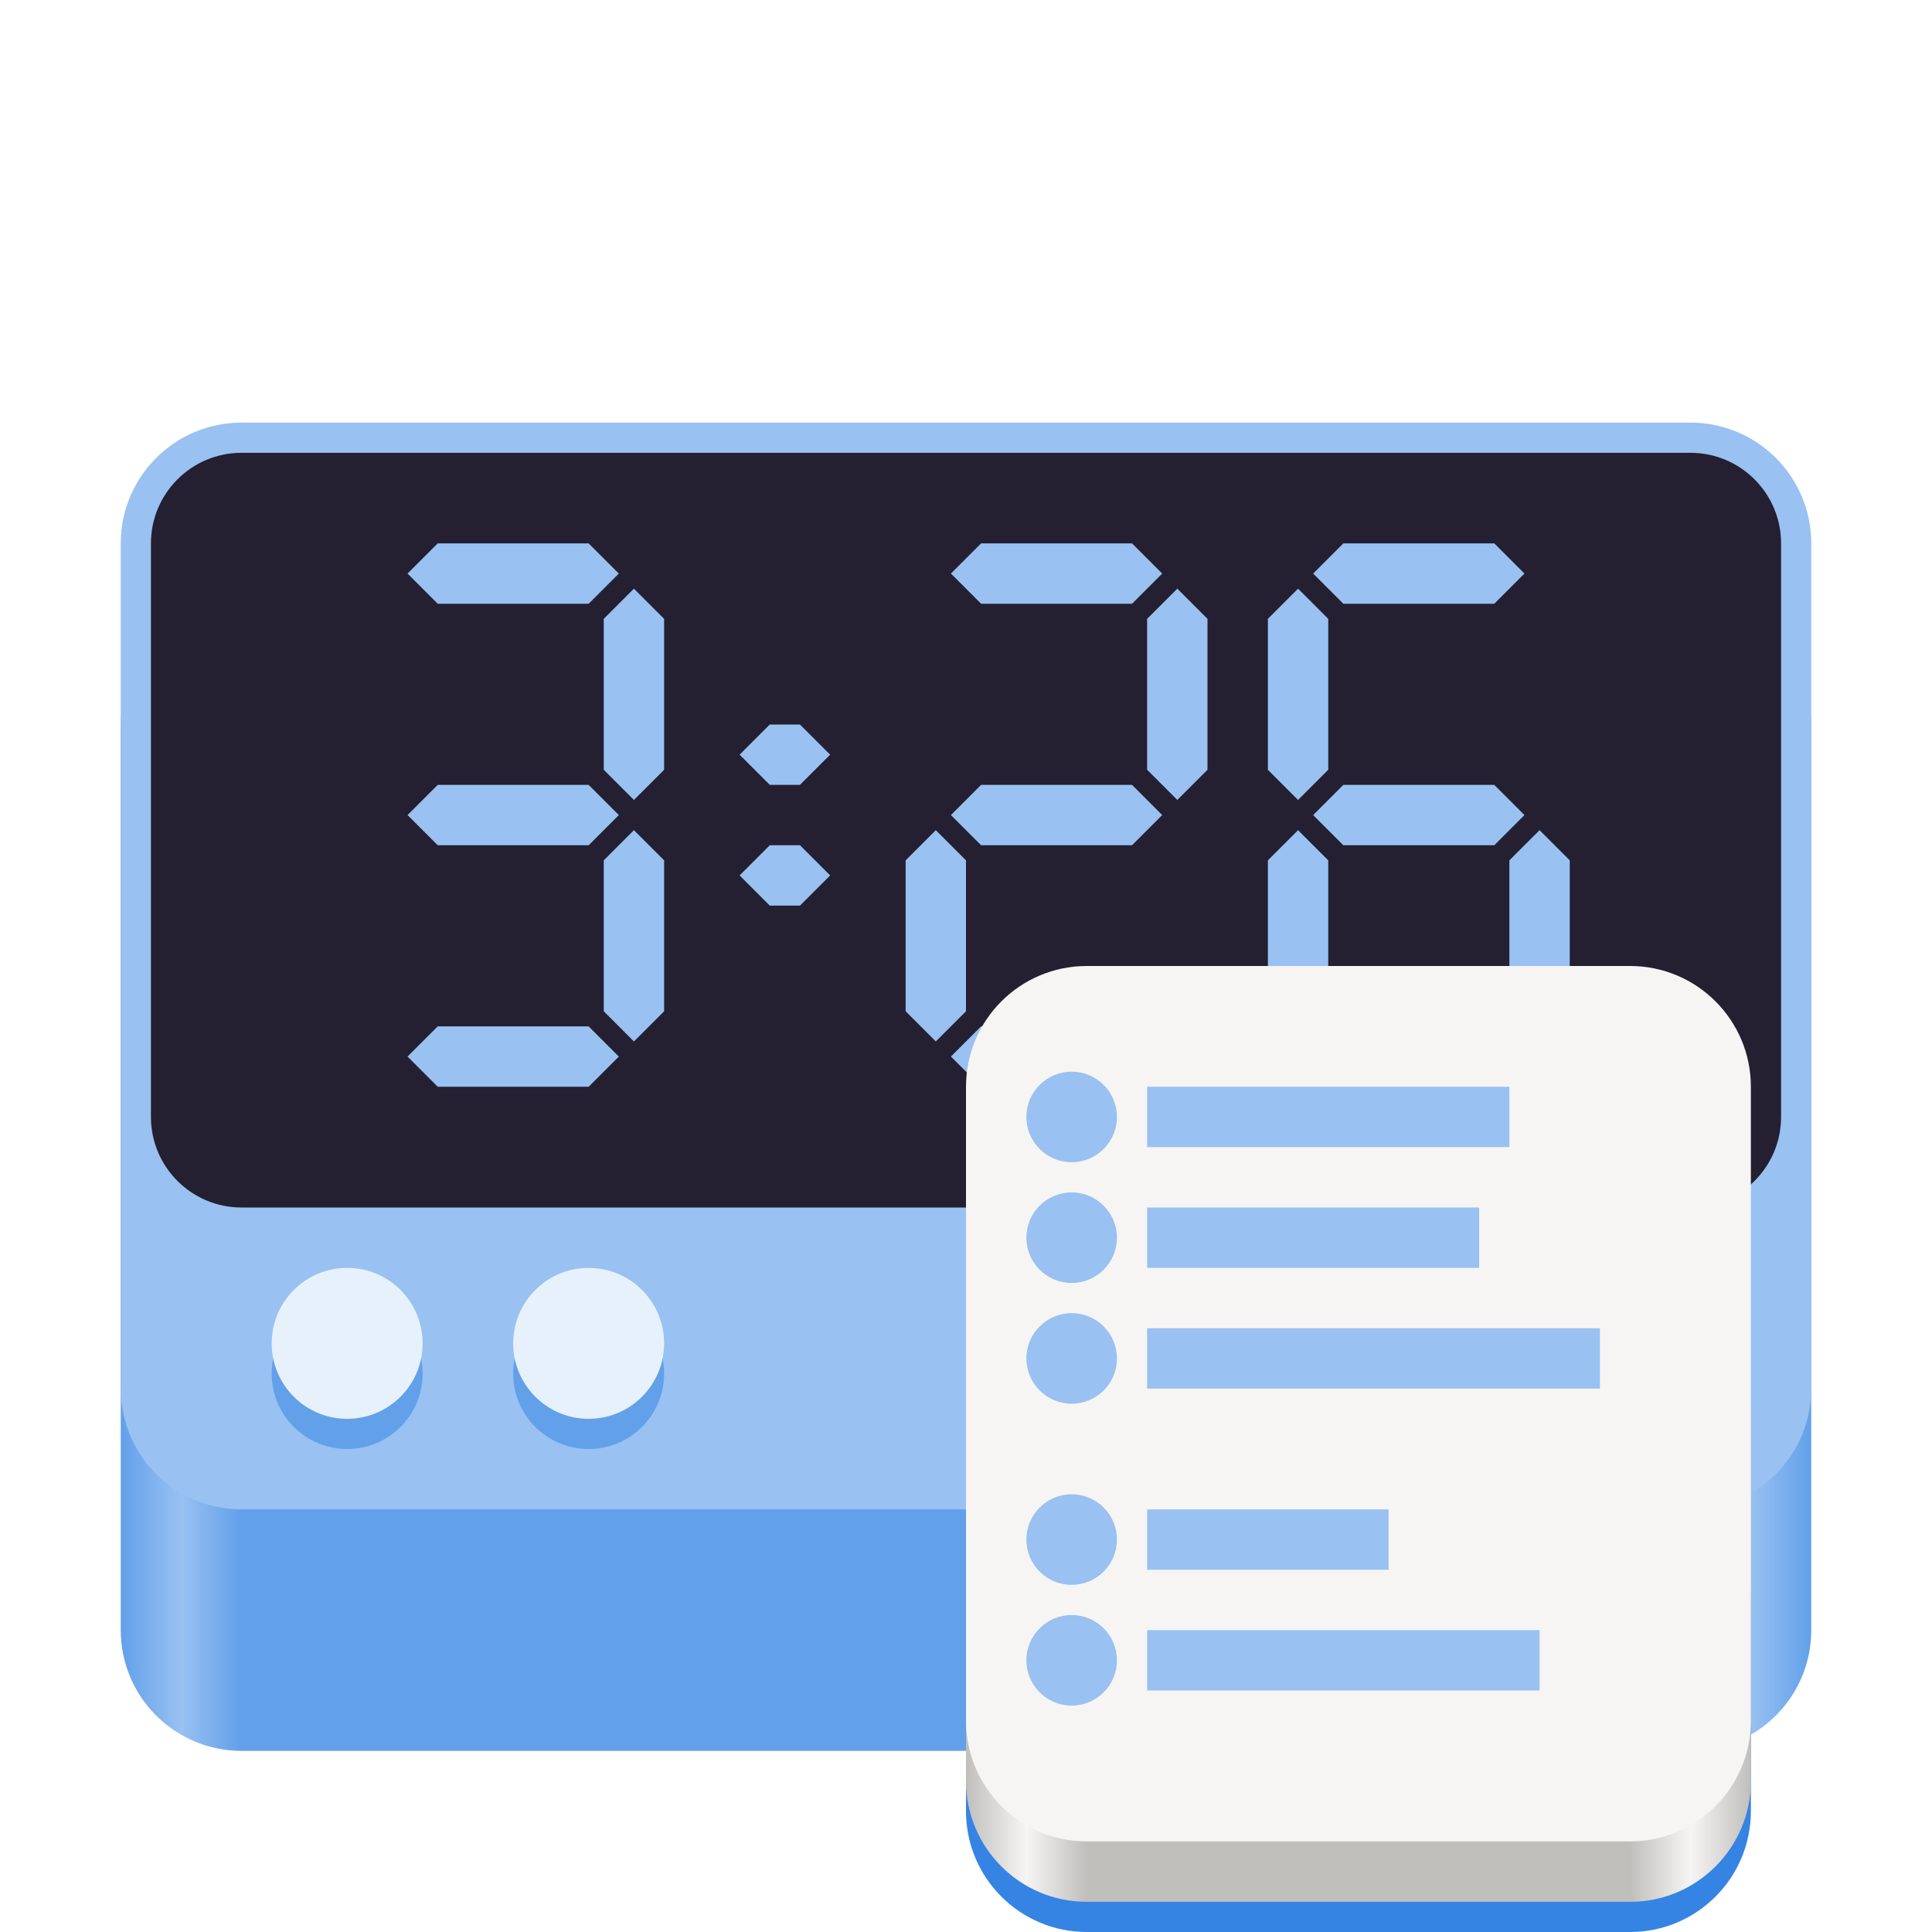
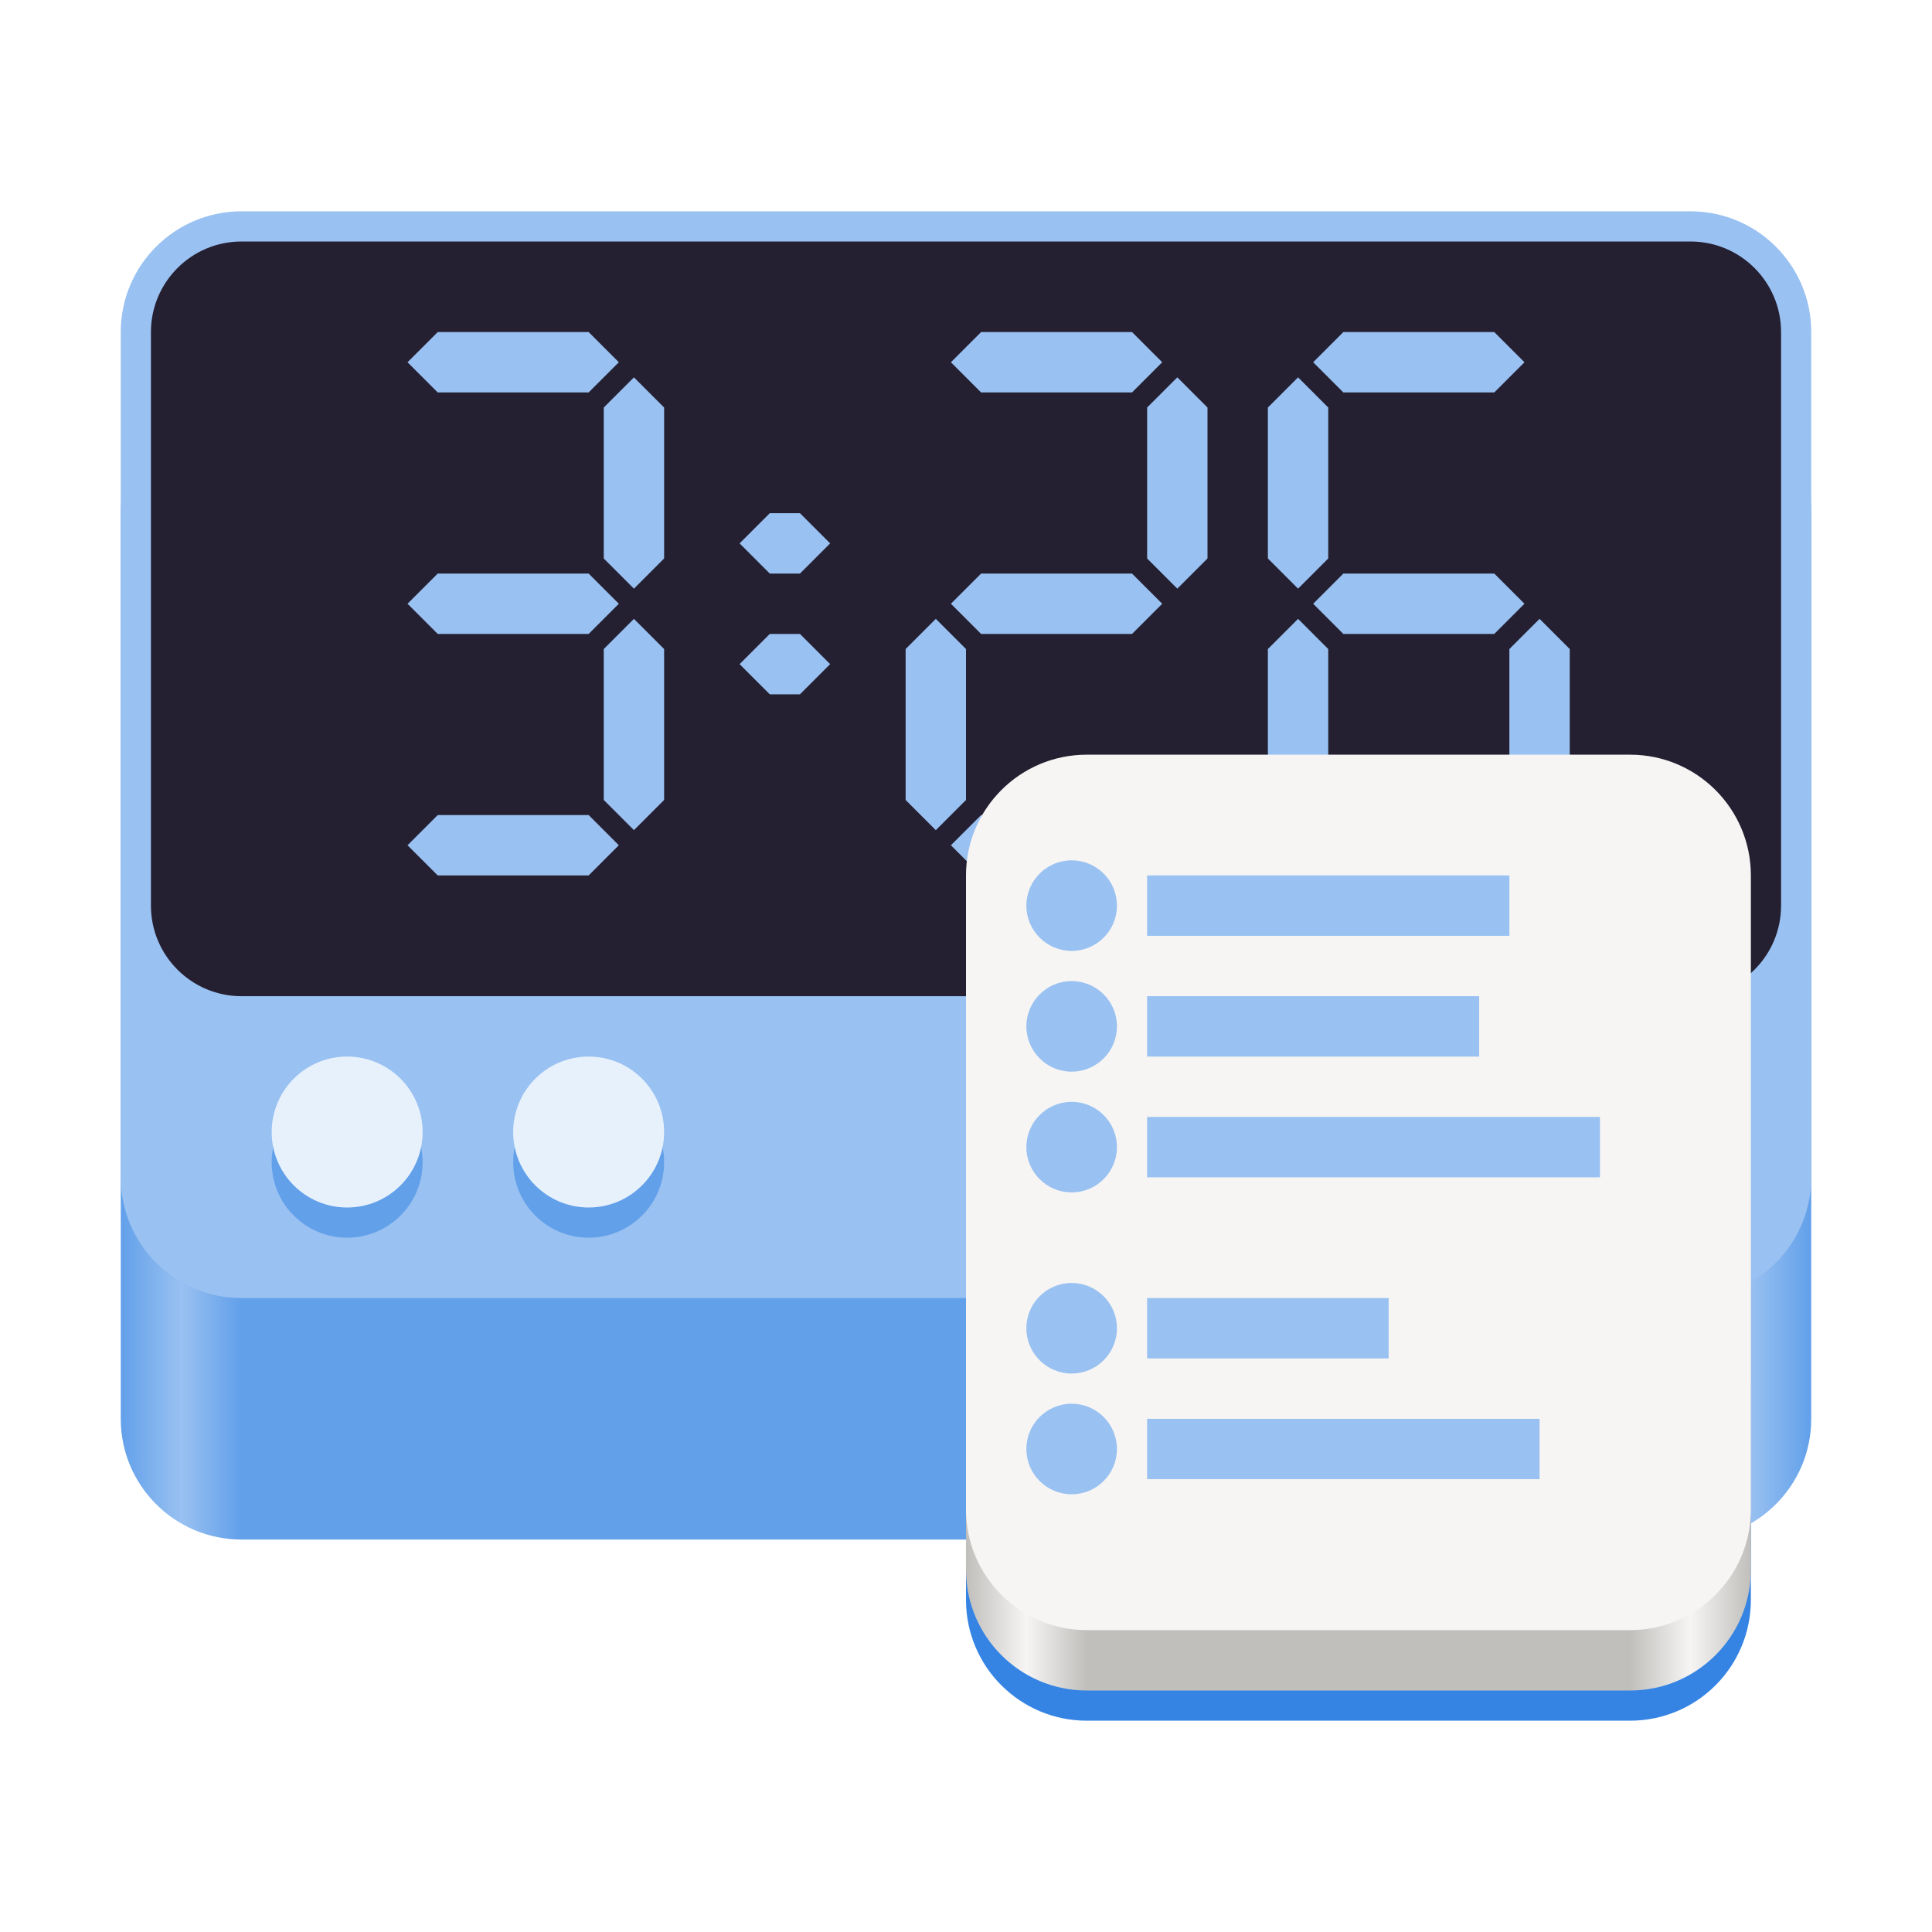
- <svg xmlns="http://www.w3.org/2000/svg" height="128px" viewBox="0 0 128 128" width="128px">
-   <linearGradient id="a" gradientTransform="matrix(1 0 0 0.863636 0 -132.7273)" gradientUnits="userSpaceOnUse" x1="8" x2="120" y1="292" y2="292">
-     <stop offset="0" stop-color="#62a0ea" />
-     <stop offset="0.036" stop-color="#99c1f1" />
-     <stop offset="0.071" stop-color="#62a0ea" />
-     <stop offset="0.929" stop-color="#62a0ea" />
-     <stop offset="0.964" stop-color="#99c1f1" />
-     <stop offset="1" stop-color="#62a0ea" />
+ <svg xmlns="http://www.w3.org/2000/svg" height="128px" viewBox="0 0 128 128" width="128px" version="1.1" id="svg106">
+   <defs id="defs110" />
+   <linearGradient id="a" gradientTransform="matrix(1,0,0,0.863636,0,-146.7273)" gradientUnits="userSpaceOnUse" x1="8" x2="120" y1="292" y2="292">
+     <stop offset="0" stop-color="#62a0ea" id="stop2" />
+     <stop offset="0.036" stop-color="#99c1f1" id="stop4" />
+     <stop offset="0.071" stop-color="#62a0ea" id="stop6" />
+     <stop offset="0.929" stop-color="#62a0ea" id="stop8" />
+     <stop offset="0.964" stop-color="#99c1f1" id="stop10" />
+     <stop offset="1" stop-color="#62a0ea" id="stop12" />
  </linearGradient>
-   <linearGradient id="b" gradientTransform="matrix(-1 0 0 -1 144 -166)" gradientUnits="userSpaceOnUse" x1="28" x2="80" y1="-276" y2="-276">
-     <stop offset="0" stop-color="#c0bfbc" />
-     <stop offset="0.077" stop-color="#f6f5f4" />
-     <stop offset="0.154" stop-color="#c0bfbc" />
-     <stop offset="0.846" stop-color="#c0bfbc" />
-     <stop offset="0.923" stop-color="#f6f5f4" />
-     <stop offset="1" stop-color="#c0bfbc" />
+   <linearGradient id="b" gradientTransform="rotate(180,71.99999,-90)" gradientUnits="userSpaceOnUse" x1="28" x2="80" y1="-276" y2="-276">
+     <stop offset="0" stop-color="#c0bfbc" id="stop15" />
+     <stop offset="0.077" stop-color="#f6f5f4" id="stop17" />
+     <stop offset="0.154" stop-color="#c0bfbc" id="stop19" />
+     <stop offset="0.846" stop-color="#c0bfbc" id="stop21" />
+     <stop offset="0.923" stop-color="#f6f5f4" id="stop23" />
+     <stop offset="1" stop-color="#c0bfbc" id="stop25" />
  </linearGradient>
-   <path d="m 16 40 h 96 c 4.418 0 8 3.582 8 8 v 60 c 0 4.418 -3.582 8 -8 8 h -96 c -4.418 0 -8 -3.582 -8 -8 v -60 c 0 -4.418 3.582 -8 8 -8 z m 0 0" fill="url(#a)" />
-   <path d="m 16 28 h 96 c 4.418 0 8 3.582 8 8 v 56 c 0 4.418 -3.582 8 -8 8 h -96 c -4.418 0 -8 -3.582 -8 -8 v -56 c 0 -4.418 3.582 -8 8 -8 z m 0 0" fill="#99c1f1" />
-   <path d="m 16 30 h 96 c 3.312 0 6 2.688 6 6 v 38 c 0 3.312 -2.688 6 -6 6 h -96 c -3.312 0 -6 -2.688 -6 -6 v -38 c 0 -3.312 2.688 -6 6 -6 z m 0 0" fill="#241f31" />
-   <g fill="#99c1f1">
-     <path d="m 49 50 l 2 -2 h 2 l 2 2 l -2 2 h -2 z m 0 0" />
-     <path d="m 27 38 l 2 -2 h 10 l 2 2 l -2 2 h -10 z m 0 0" />
-     <path d="m 27 54 l 2 -2 h 10 l 2 2 l -2 2 h -10 z m 0 0" />
-     <path d="m 27 70 l 2 -2 h 10 l 2 2 l -2 2 h -10 z m 0 0" />
-     <path d="m 42 39 l 2 2 v 10 l -2 2 l -2 -2 v -10 z m 0 0" />
-     <path d="m 42 55 l 2 2 v 10 l -2 2 l -2 -2 v -10 z m 0 0" />
-     <path d="m 63 38 l 2 -2 h 10 l 2 2 l -2 2 h -10 z m 0 0" />
-     <path d="m 63 70 l 2 -2 h 10 l 2 2 l -2 2 h -10 z m 0 0" />
-     <path d="m 78 39 l 2 2 v 10 l -2 2 l -2 -2 v -10 z m 0 0" />
-     <path d="m 102 55 l 2 2 v 10 l -2 2 l -2 -2 v -10 z m 0 0" />
-     <path d="m 62 55 l 2 2 v 10 l -2 2 l -2 -2 v -10 z m 0 0" />
-     <path d="m 87 38 l 2 -2 h 10 l 2 2 l -2 2 h -10 z m 0 0" />
-     <path d="m 87 54 l 2 -2 h 10 l 2 2 l -2 2 h -10 z m 0 0" />
-     <path d="m 63 54 l 2 -2 h 10 l 2 2 l -2 2 h -10 z m 0 0" />
-     <path d="m 87 70 l 2 -2 h 10 l 2 2 l -2 2 h -10 z m 0 0" />
-     <path d="m 86 39 l 2 2 v 10 l -2 2 l -2 -2 v -10 z m 0 0" />
-     <path d="m 86 55 l 2 2 v 10 l -2 2 l -2 -2 v -10 z m 0 0" />
-     <path d="m 49 58 l 2 -2 h 2 l 2 2 l -2 2 h -2 z m 0 0" />
+   <path d="m 16,26 h 96 c 4.418,0 8,3.582 8,8 v 60 c 0,4.418 -3.582,8 -8,8 H 16 C 11.582,102 8,98.418 8,94 V 34 c 0,-4.418 3.582,-8 8,-8 z m 0,0" fill="url(#a)" id="path28" style="fill:url(#a)" />
+   <path d="m 16,14 h 96 c 4.418,0 8,3.582 8,8 v 56 c 0,4.418 -3.582,8 -8,8 H 16 C 11.582,86 8,82.418 8,78 V 22 c 0,-4.418 3.582,-8 8,-8 z m 0,0" fill="#99c1f1" id="path30" />
+   <path d="m 16,16 h 96 c 3.312,0 6,2.688 6,6 v 38 c 0,3.312 -2.688,6 -6,6 H 16 c -3.312,0 -6,-2.688 -6,-6 V 22 c 0,-3.312 2.688,-6 6,-6 z m 0,0" fill="#241f31" id="path32" />
+   <g fill="#99c1f1" id="g70" transform="translate(0,-14)">
+     <path d="m 49,50 2,-2 h 2 l 2,2 -2,2 h -2 z m 0,0" id="path34" />
+     <path d="m 27,38 2,-2 h 10 l 2,2 -2,2 H 29 Z m 0,0" id="path36" />
+     <path d="m 27,54 2,-2 h 10 l 2,2 -2,2 H 29 Z m 0,0" id="path38" />
+     <path d="m 27,70 2,-2 h 10 l 2,2 -2,2 H 29 Z m 0,0" id="path40" />
+     <path d="m 42,39 2,2 v 10 l -2,2 -2,-2 V 41 Z m 0,0" id="path42" />
+     <path d="m 42,55 2,2 v 10 l -2,2 -2,-2 V 57 Z m 0,0" id="path44" />
+     <path d="m 63,38 2,-2 h 10 l 2,2 -2,2 H 65 Z m 0,0" id="path46" />
+     <path d="m 63,70 2,-2 h 10 l 2,2 -2,2 H 65 Z m 0,0" id="path48" />
+     <path d="m 78,39 2,2 v 10 l -2,2 -2,-2 V 41 Z m 0,0" id="path50" />
+     <path d="m 102,55 2,2 v 10 l -2,2 -2,-2 V 57 Z m 0,0" id="path52" />
+     <path d="m 62,55 2,2 v 10 l -2,2 -2,-2 V 57 Z m 0,0" id="path54" />
+     <path d="m 87,38 2,-2 h 10 l 2,2 -2,2 H 89 Z m 0,0" id="path56" />
+     <path d="m 87,54 2,-2 h 10 l 2,2 -2,2 H 89 Z m 0,0" id="path58" />
+     <path d="m 63,54 2,-2 h 10 l 2,2 -2,2 H 65 Z m 0,0" id="path60" />
+     <path d="m 87,70 2,-2 h 10 l 2,2 -2,2 H 89 Z m 0,0" id="path62" />
+     <path d="m 86,39 2,2 v 10 l -2,2 -2,-2 V 41 Z m 0,0" id="path64" />
+     <path d="m 86,55 2,2 v 10 l -2,2 -2,-2 V 57 Z m 0,0" id="path66" />
+     <path d="m 49,58 2,-2 h 2 l 2,2 -2,2 h -2 z m 0,0" id="path68" />
  </g>
-   <path d="m 28 91 c 0 2.762 -2.238 5 -5 5 s -5 -2.238 -5 -5 s 2.238 -5 5 -5 s 5 2.238 5 5 z m 0 0" fill="#62a0ea" />
-   <path d="m 28 89 c 0 2.762 -2.238 5 -5 5 s -5 -2.238 -5 -5 s 2.238 -5 5 -5 s 5 2.238 5 5 z m 0 0" fill="#e7f1fc" />
-   <path d="m 44 91 c 0 2.762 -2.238 5 -5 5 s -5 -2.238 -5 -5 s 2.238 -5 5 -5 s 5 2.238 5 5 z m 0 0" fill="#62a0ea" />
-   <path d="m 44 89 c 0 2.762 -2.238 5 -5 5 s -5 -2.238 -5 -5 s 2.238 -5 5 -5 s 5 2.238 5 5 z m 0 0" fill="#e7f1fc" />
-   <path d="m 108 128 h -36 c -4.418 0 -8 -3.582 -8 -8 v -14 c 0 -4.418 3.582 -8 8 -8 h 36 c 4.418 0 8 3.582 8 8 v 14 c 0 4.418 -3.582 8 -8 8 z m 0 0" fill="#3584e4" />
-   <path d="m 108 126 h -36 c -4.418 0 -8 -3.582 -8 -8 v -24 c 0 -4.418 3.582 -8 8 -8 h 36 c 4.418 0 8 3.582 8 8 v 24 c 0 4.418 -3.582 8 -8 8 z m 0 0" fill="url(#b)" />
-   <path d="m 108 122 h -36 c -4.418 0 -8 -3.582 -8 -8 v -42 c 0 -4.418 3.582 -8 8 -8 h 36 c 4.418 0 8 3.582 8 8 v 42 c 0 4.418 -3.582 8 -8 8 z m 0 0" fill="#f6f5f4" />
-   <path d="m 74 82 c 0 1.656 -1.344 3 -3 3 s -3 -1.344 -3 -3 s 1.344 -3 3 -3 s 3 1.344 3 3 z m 0 0" fill="#99c1f1" />
-   <path d="m 76 80 h 22 v 4 h -22 z m 0 0" fill="#99c1f1" />
-   <path d="m 74 90 c 0 1.656 -1.344 3 -3 3 s -3 -1.344 -3 -3 s 1.344 -3 3 -3 s 3 1.344 3 3 z m 0 0" fill="#99c1f1" />
-   <path d="m 76 88 h 30 v 4 h -30 z m 0 0" fill="#99c1f1" />
-   <path d="m 74 102 c 0 1.656 -1.344 3 -3 3 s -3 -1.344 -3 -3 s 1.344 -3 3 -3 s 3 1.344 3 3 z m 0 0" fill="#99c1f1" />
-   <path d="m 76 100 h 16 v 4 h -16 z m 0 0" fill="#99c1f1" />
-   <path d="m 74 110 c 0 1.656 -1.344 3 -3 3 s -3 -1.344 -3 -3 s 1.344 -3 3 -3 s 3 1.344 3 3 z m 0 0" fill="#99c1f1" />
-   <path d="m 76 108 h 26 v 4 h -26 z m 0 0" fill="#99c1f1" />
-   <path d="m 74 74 c 0 1.656 -1.344 3 -3 3 s -3 -1.344 -3 -3 s 1.344 -3 3 -3 s 3 1.344 3 3 z m 0 0" fill="#99c1f1" />
-   <path d="m 76 72 h 24 v 4 h -24 z m 0 0" fill="#99c1f1" />
+   <path d="m 28,77 c 0,2.762 -2.238,5 -5,5 -2.762,0 -5,-2.238 -5,-5 0,-2.762 2.238,-5 5,-5 2.762,0 5,2.238 5,5 z m 0,0" fill="#62a0ea" id="path72" />
+   <path d="m 28,75 c 0,2.762 -2.238,5 -5,5 -2.762,0 -5,-2.238 -5,-5 0,-2.762 2.238,-5 5,-5 2.762,0 5,2.238 5,5 z m 0,0" fill="#e7f1fc" id="path74" />
+   <path d="m 44,77 c 0,2.762 -2.238,5 -5,5 -2.762,0 -5,-2.238 -5,-5 0,-2.762 2.238,-5 5,-5 2.762,0 5,2.238 5,5 z m 0,0" fill="#62a0ea" id="path76" />
+   <path d="m 44,75 c 0,2.762 -2.238,5 -5,5 -2.762,0 -5,-2.238 -5,-5 0,-2.762 2.238,-5 5,-5 2.762,0 5,2.238 5,5 z m 0,0" fill="#e7f1fc" id="path78" />
+   <path d="M 108,114 H 72 c -4.418,0 -8,-3.582 -8,-8 V 92 c 0,-4.418 3.582,-8 8,-8 h 36 c 4.418,0 8,3.582 8,8 v 14 c 0,4.418 -3.582,8 -8,8 z m 0,0" fill="#3584e4" id="path80" />
+   <path d="M 108,112 H 72 c -4.418,0 -8,-3.582 -8,-8 V 80 c 0,-4.418 3.582,-8 8,-8 h 36 c 4.418,0 8,3.582 8,8 v 24 c 0,4.418 -3.582,8 -8,8 z m 0,0" fill="url(#b)" id="path82" style="fill:url(#b)" />
+   <path d="M 108,108 H 72 c -4.418,0 -8,-3.582 -8,-8 V 58 c 0,-4.418 3.582,-8 8,-8 h 36 c 4.418,0 8,3.582 8,8 v 42 c 0,4.418 -3.582,8 -8,8 z m 0,0" fill="#f6f5f4" id="path84" />
+   <path d="m 74,68 c 0,1.656 -1.344,3 -3,3 -1.656,0 -3,-1.344 -3,-3 0,-1.656 1.344,-3 3,-3 1.656,0 3,1.344 3,3 z m 0,0" fill="#99c1f1" id="path86" />
+   <path d="m 76,66 h 22 v 4 H 76 Z m 0,0" fill="#99c1f1" id="path88" />
+   <path d="m 74,76 c 0,1.656 -1.344,3 -3,3 -1.656,0 -3,-1.344 -3,-3 0,-1.656 1.344,-3 3,-3 1.656,0 3,1.344 3,3 z m 0,0" fill="#99c1f1" id="path90" />
+   <path d="m 76,74 h 30 v 4 H 76 Z m 0,0" fill="#99c1f1" id="path92" />
+   <path d="m 74,88 c 0,1.656 -1.344,3 -3,3 -1.656,0 -3,-1.344 -3,-3 0,-1.656 1.344,-3 3,-3 1.656,0 3,1.344 3,3 z m 0,0" fill="#99c1f1" id="path94" />
+   <path d="m 76,86 h 16 v 4 H 76 Z m 0,0" fill="#99c1f1" id="path96" />
+   <path d="m 74,96 c 0,1.656 -1.344,3 -3,3 -1.656,0 -3,-1.344 -3,-3 0,-1.656 1.344,-3 3,-3 1.656,0 3,1.344 3,3 z m 0,0" fill="#99c1f1" id="path98" />
+   <path d="m 76,94 h 26 v 4 H 76 Z m 0,0" fill="#99c1f1" id="path100" />
+   <path d="m 74,60 c 0,1.656 -1.344,3 -3,3 -1.656,0 -3,-1.344 -3,-3 0,-1.656 1.344,-3 3,-3 1.656,0 3,1.344 3,3 z m 0,0" fill="#99c1f1" id="path102" />
+   <path d="m 76,58 h 24 v 4 H 76 Z m 0,0" fill="#99c1f1" id="path104" />
</svg>
